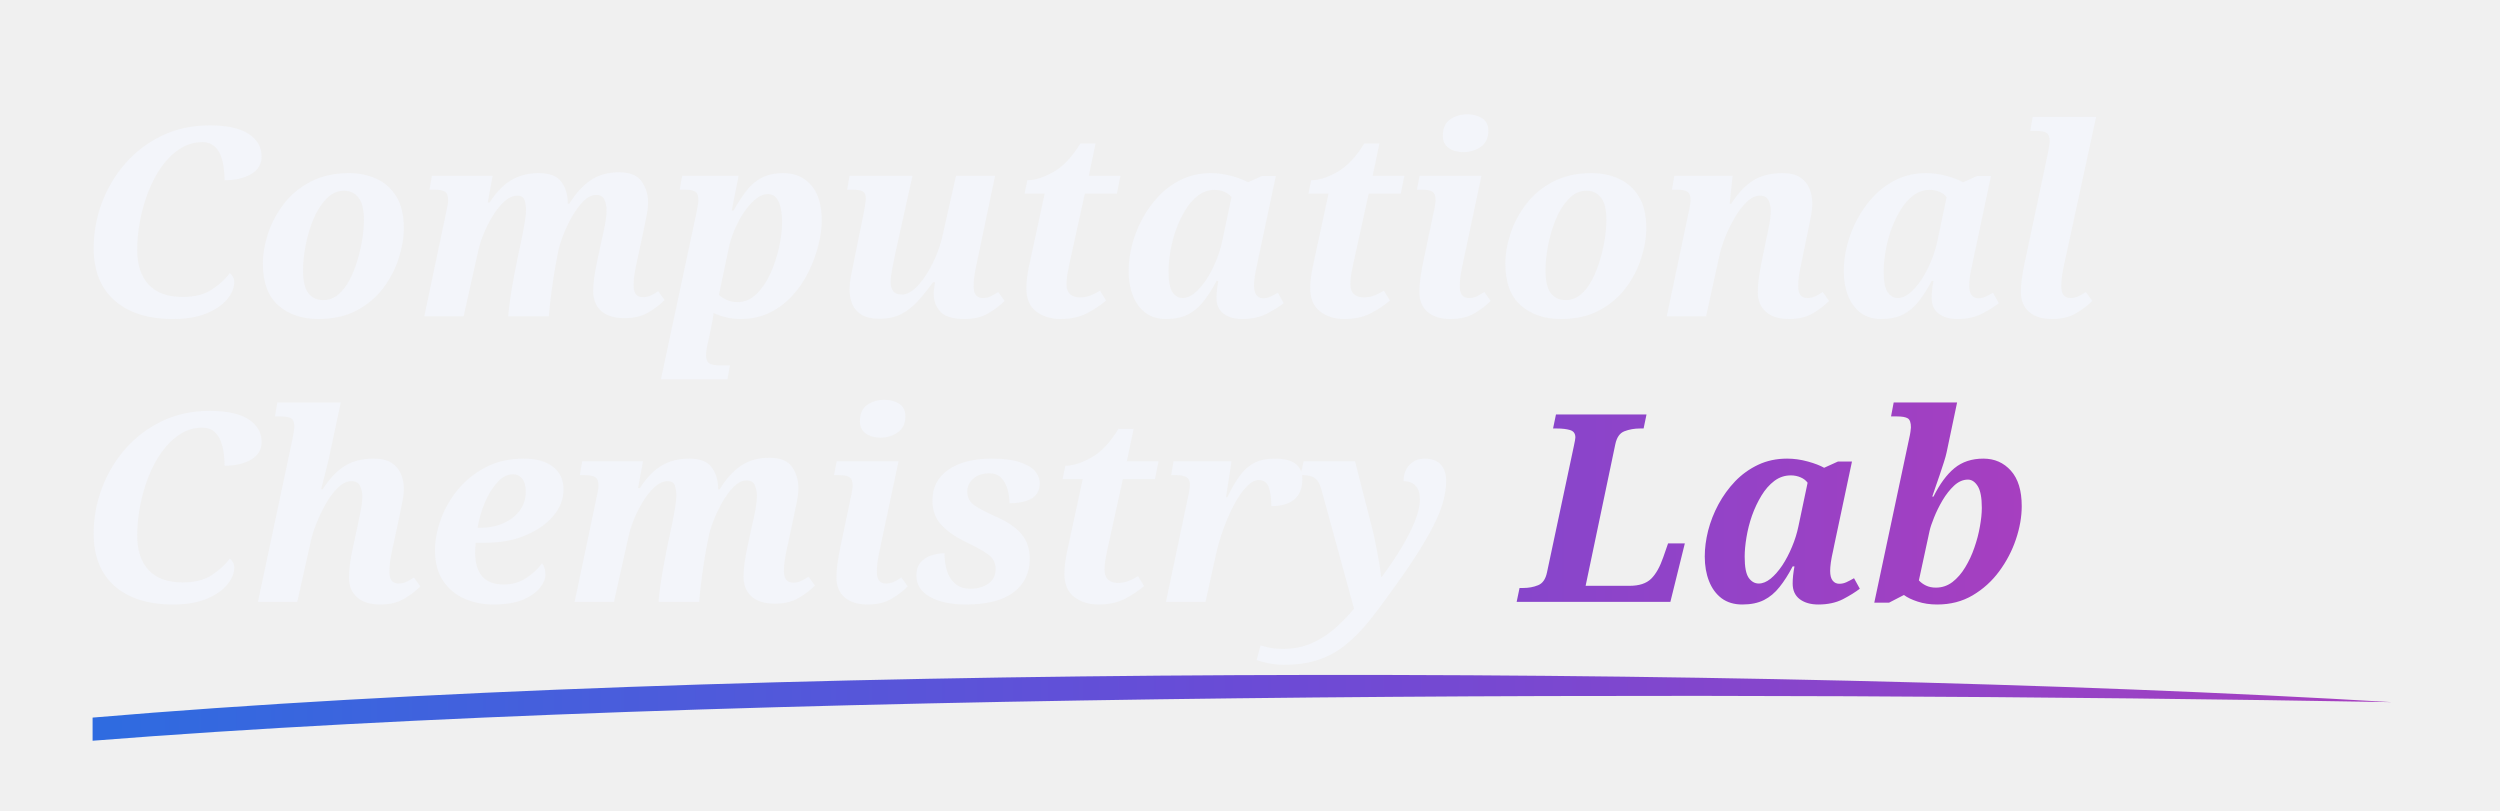
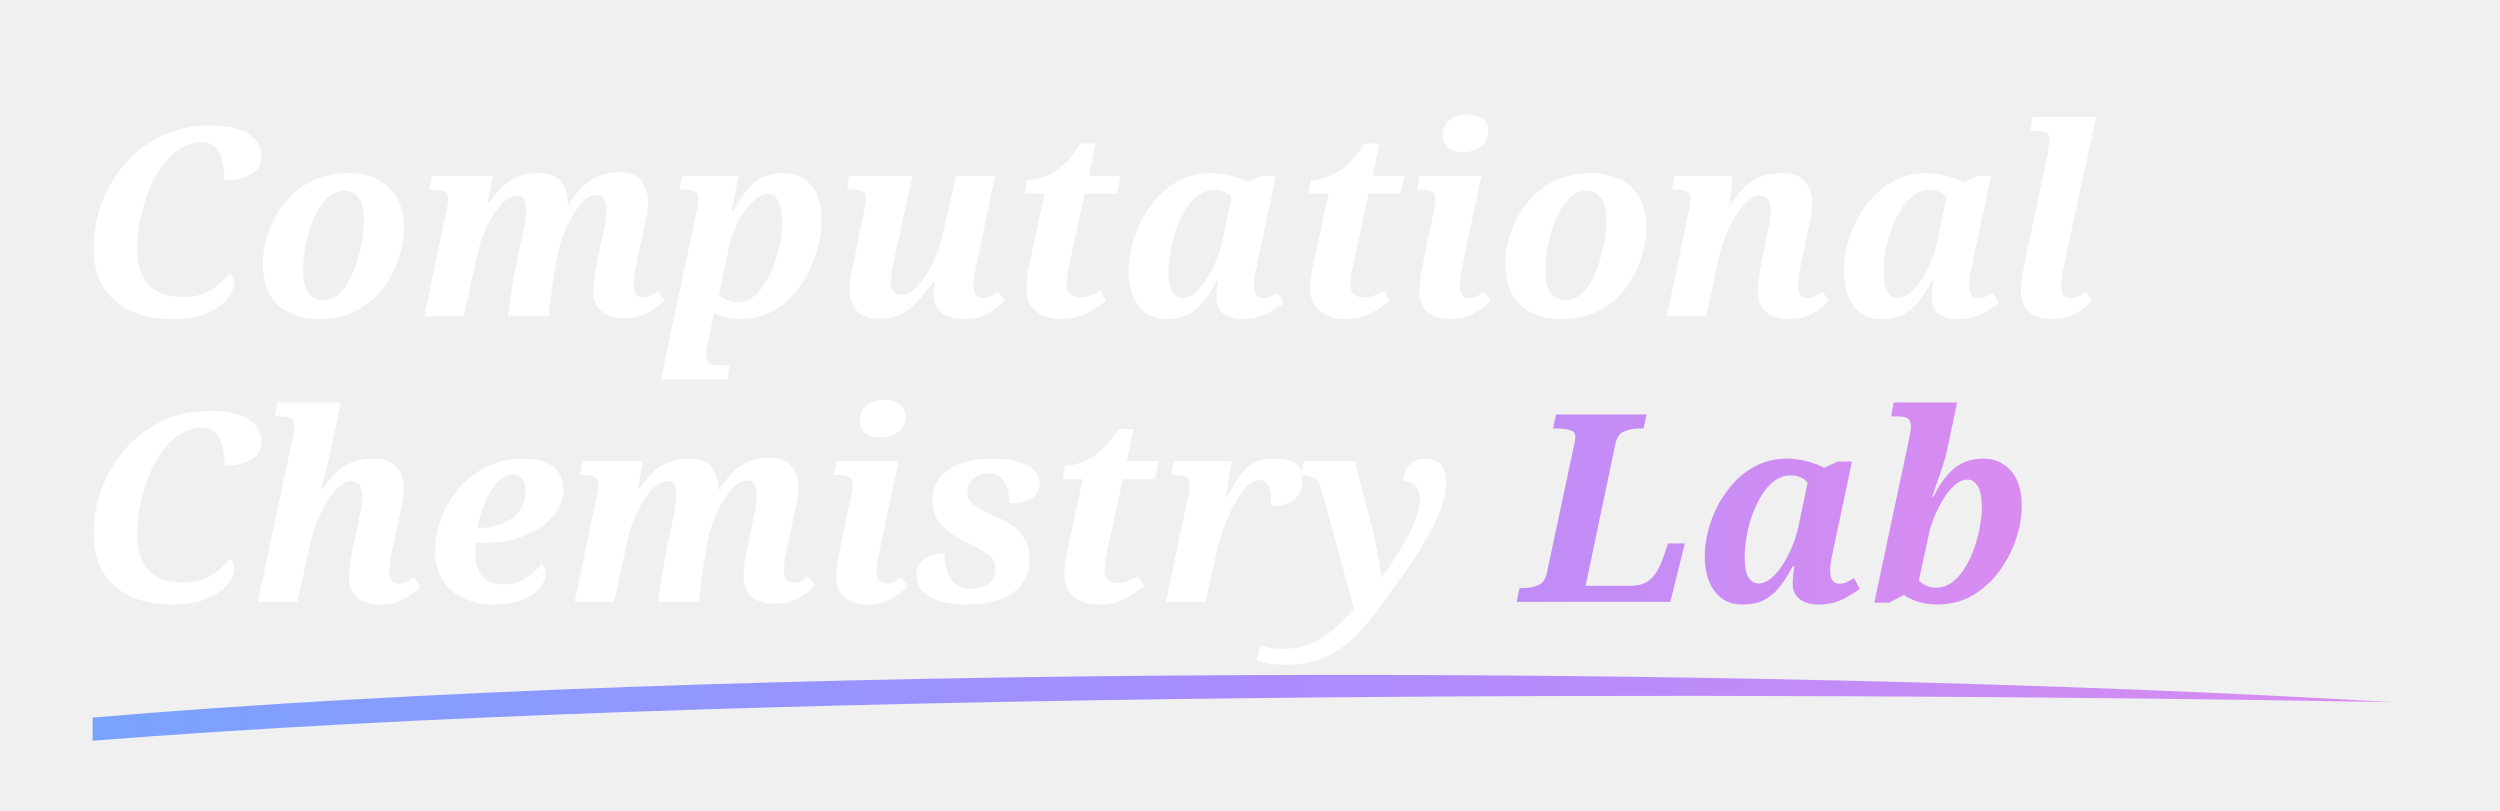
<svg xmlns="http://www.w3.org/2000/svg" viewBox="-10.0 -1.0 324.0 105.0">
  <defs>
    <linearGradient id="g0" x1="0" y1="0" x2="1" y2="0">
-       <stop offset="0" stop-color="#2f6be0" />
-       <stop offset="0.5" stop-color="#6a4bd6" />
-       <stop offset="1" stop-color="#a63fc0" />
+       <stop offset="0" stop-color="#7aa2ff" />
+       <stop offset="0.5" stop-color="#a98cff" />
+       <stop offset="1" stop-color="#d98cf0" />
    </linearGradient>
  </defs>
-   <text x="0" y="40" font-family="Caladea,'GFS Baskerville',serif" font-style="italic" font-weight="700" font-size="34" fill="#f3f5fa">Computational</text>
-   <text x="0" y="77" font-family="Caladea,'GFS Baskerville',serif" font-style="italic" font-weight="700" font-size="34" fill="#f3f5fa">Chemistry <tspan fill="url(#g0)">Lab</tspan>
+   <text x="0" y="40" font-family="Caladea,'GFS Baskerville',serif" font-style="italic" font-weight="700" font-size="34" fill="#ffffff">Computational</text>
+   <text x="0" y="77" font-family="Caladea,'GFS Baskerville',serif" font-style="italic" font-weight="700" font-size="34" fill="#ffffff">Chemistry <tspan fill="url(#g0)">Lab</tspan>
  </text>
  <path d="M2,92 C84,85 216,85 300,90 C216,88.5 84,88.5 2,95 Z" fill="url(#g0)" />
</svg>
